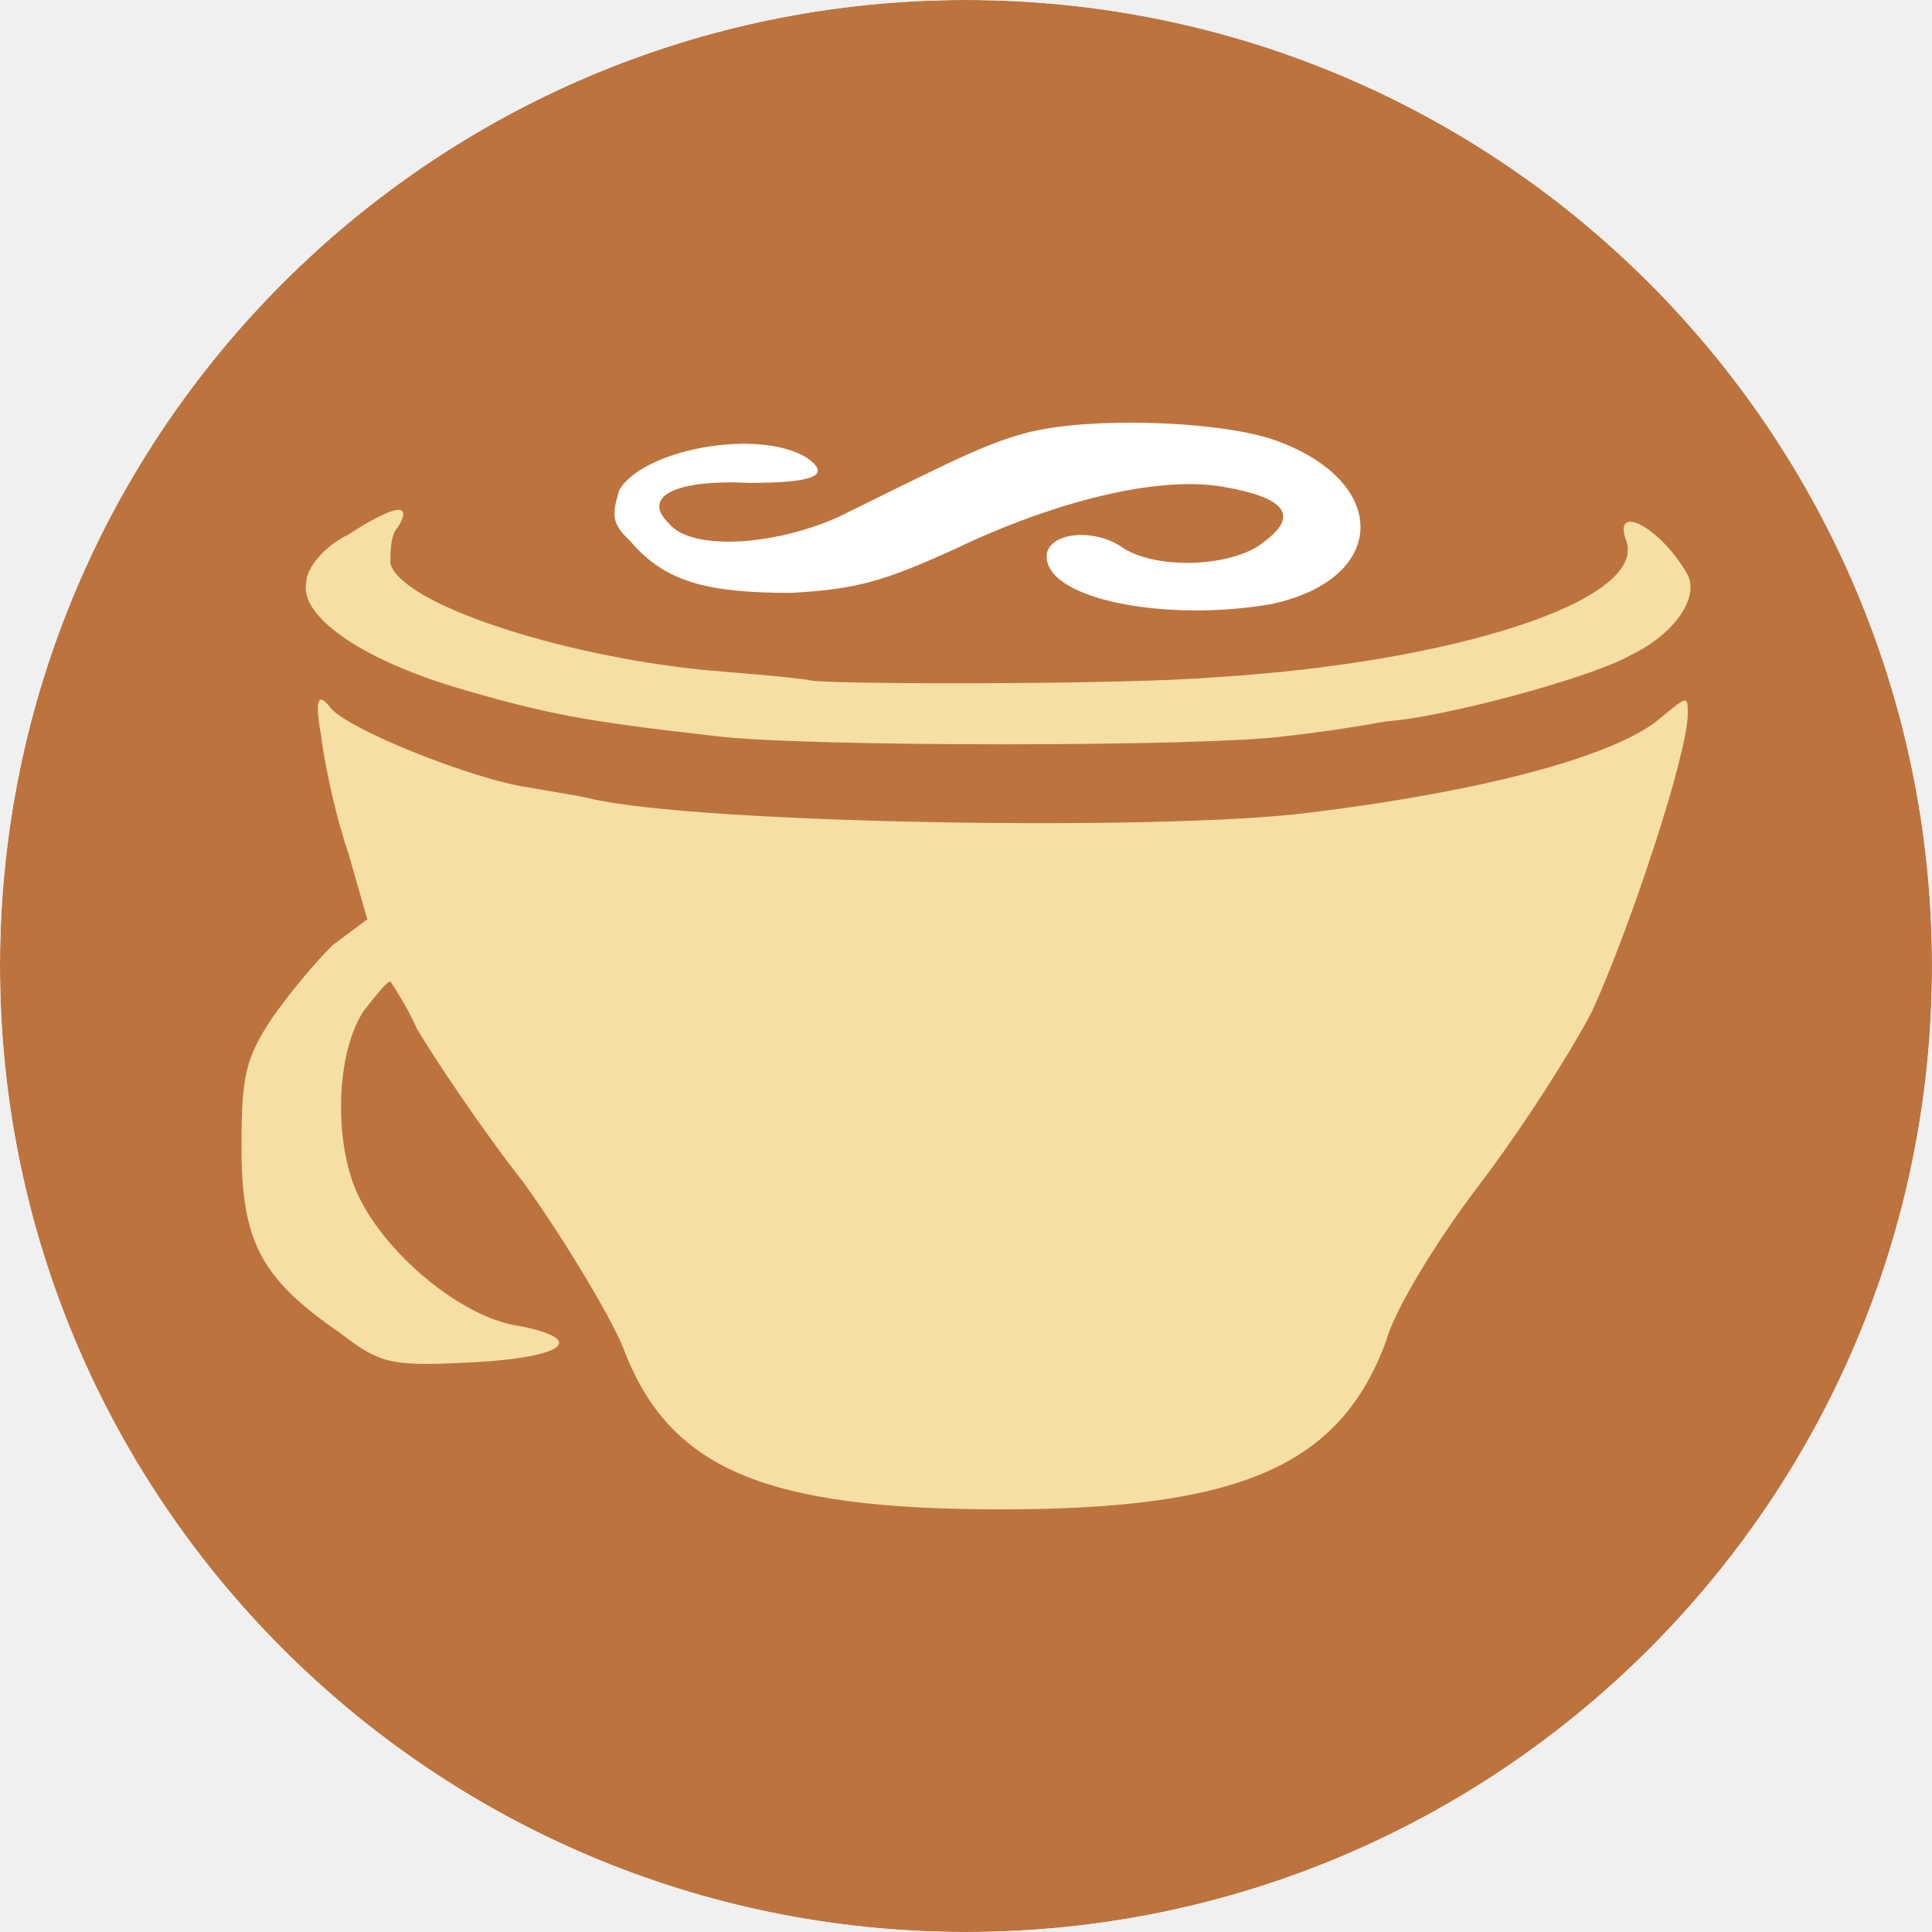
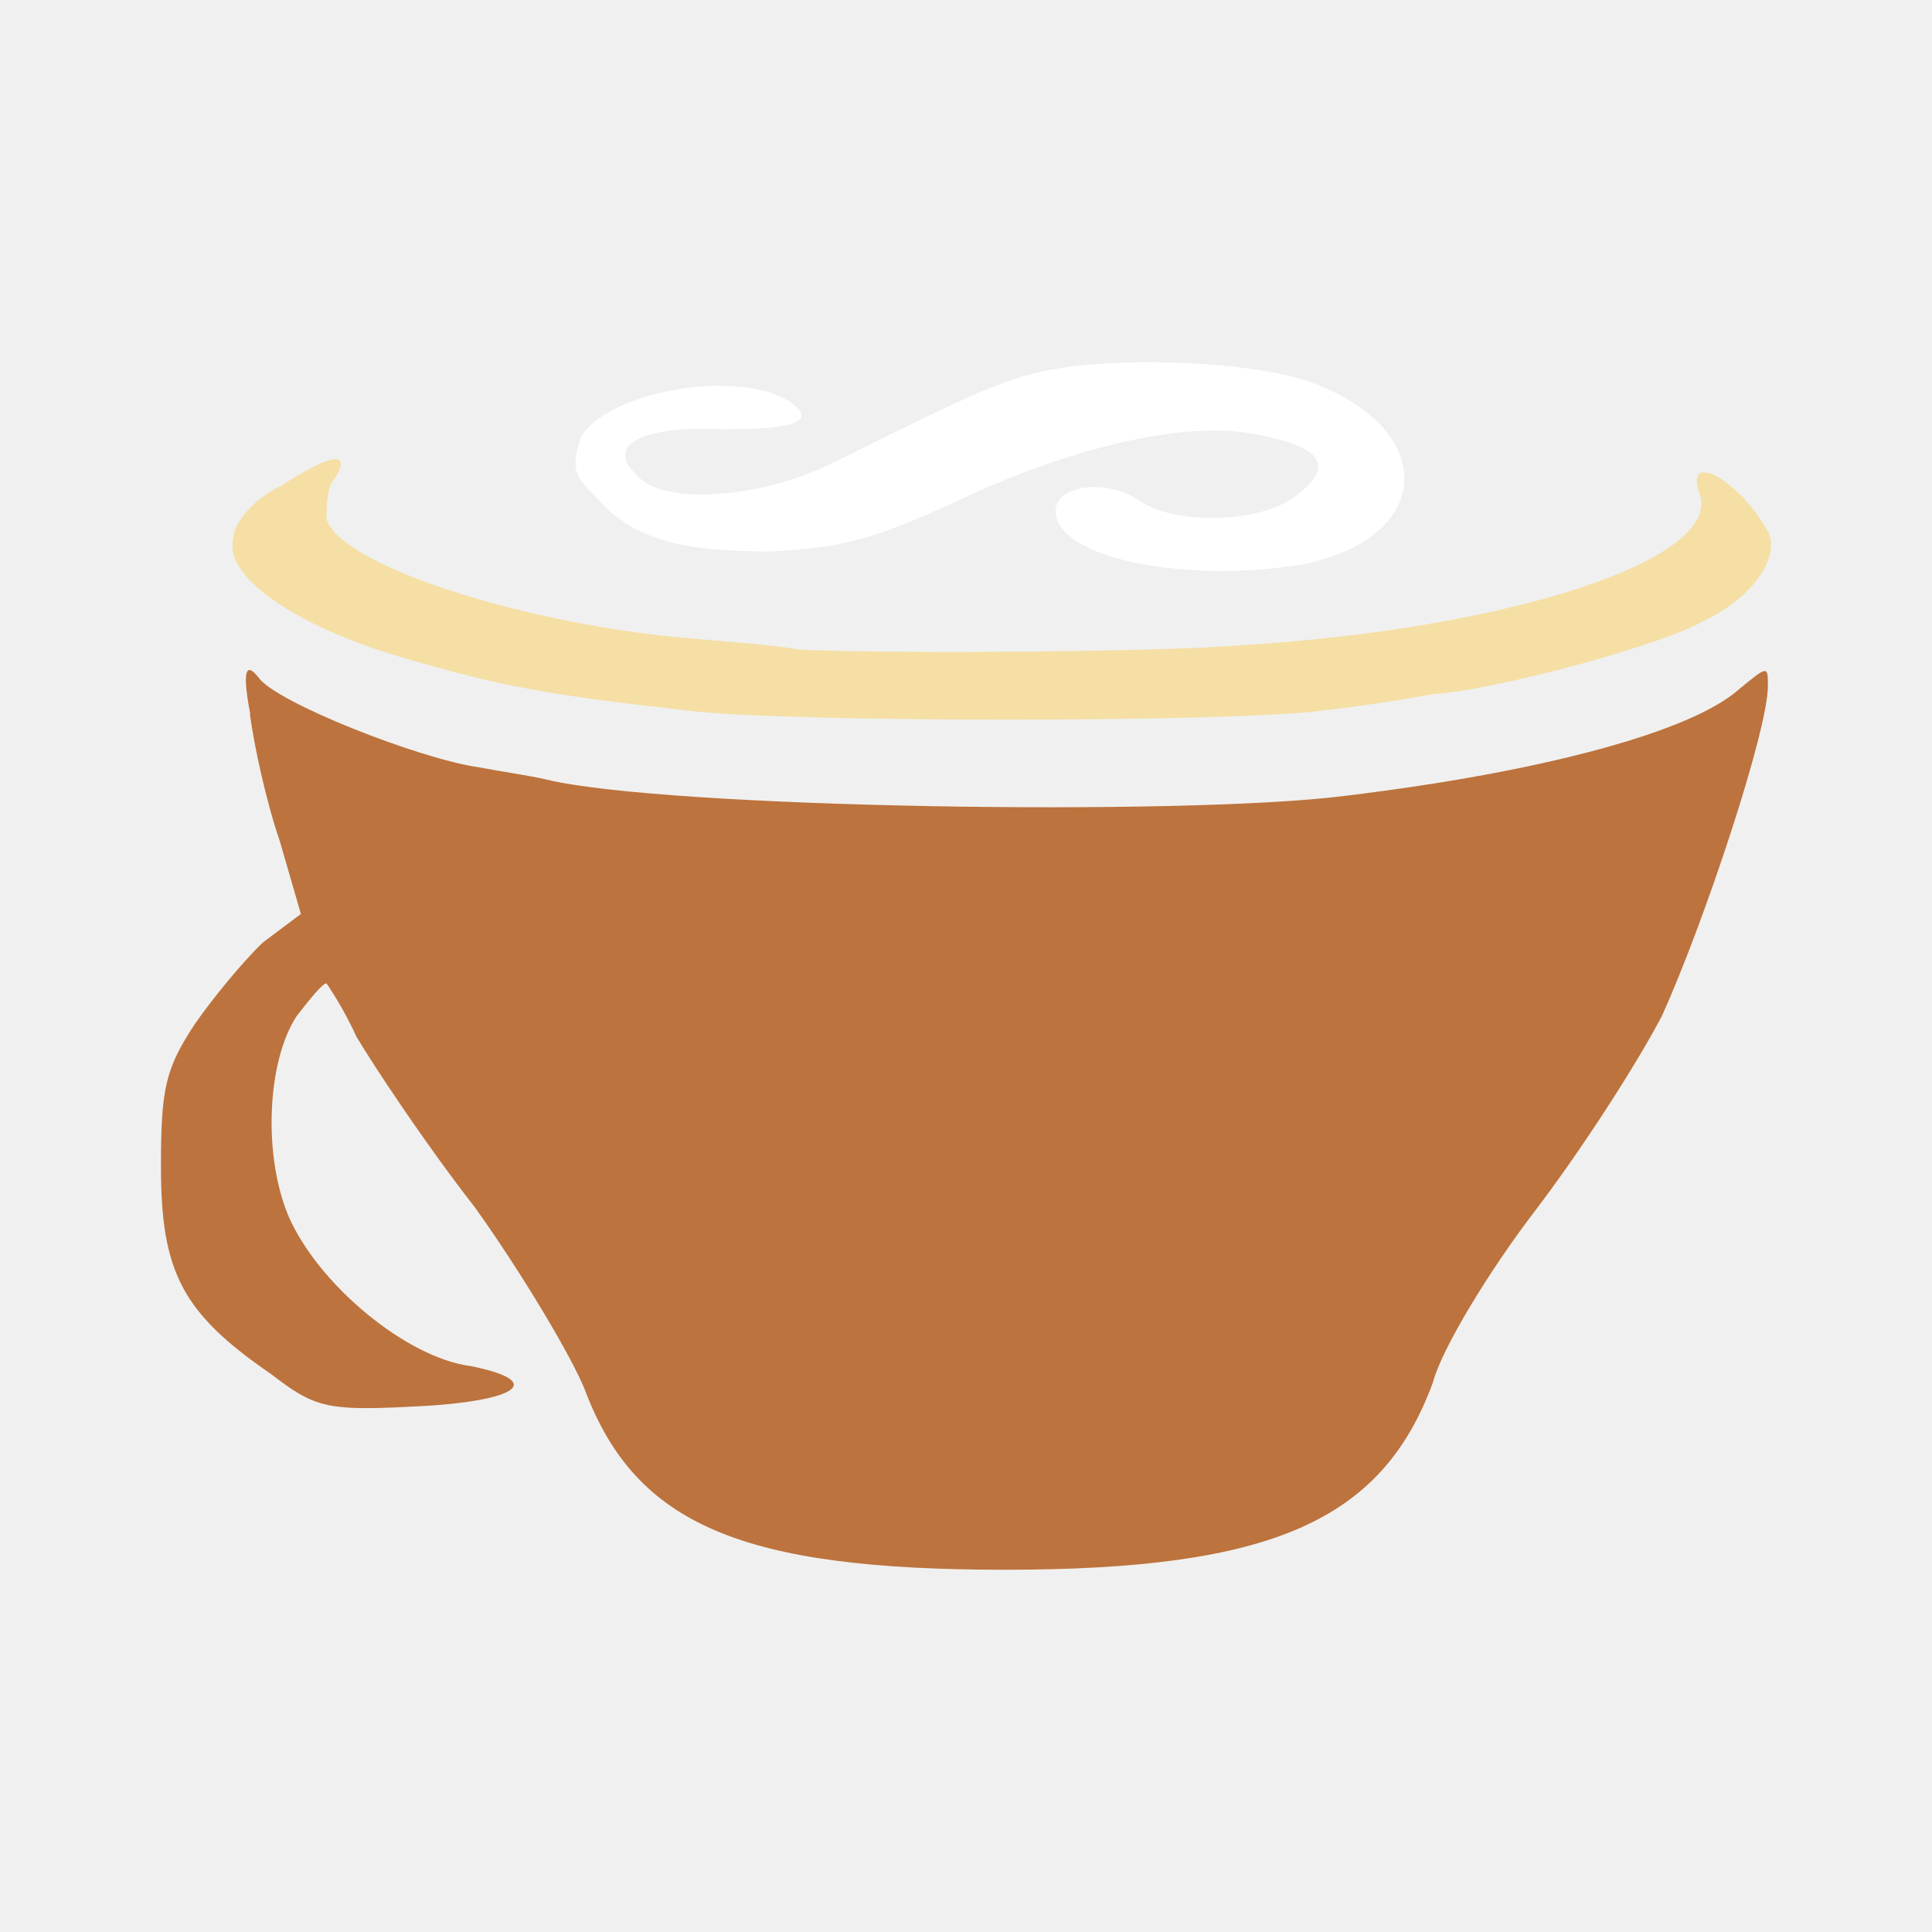
<svg xmlns="http://www.w3.org/2000/svg" width="16" height="16" viewBox="0 0 16 16" fill="none">
  <g id="coffee">
-     <g id="Group">
-       <mask id="mask0" mask-type="alpha" maskUnits="userSpaceOnUse" x="0" y="0" width="16" height="16">
-         <circle id="Ellipse" cx="8" cy="8" r="8" fill="#212431" />
-       </mask>
-       <g mask="url(#mask0)">
-         <circle id="Ellipse_2" cx="8" cy="8" r="8" fill="#BD733D" />
-       </g>
-     </g>
    <g id="Group 2">
-       <path id="Shape" fill-rule="evenodd" clip-rule="evenodd" d="M2.887 4.425C3.266 4.182 3.424 4.152 3.297 4.364C3.233 4.425 3.233 4.576 3.233 4.668C3.329 5.002 4.624 5.426 5.825 5.548C6.173 5.578 6.583 5.609 6.741 5.639C7.089 5.669 9.332 5.669 10.058 5.609C12.049 5.487 13.628 4.972 13.47 4.486C13.344 4.152 13.754 4.365 13.976 4.759C14.071 4.942 13.881 5.245 13.502 5.427C13.185 5.61 11.954 5.943 11.479 5.974C11.322 6.004 10.943 6.065 10.658 6.095C10.026 6.187 6.613 6.187 5.918 6.095C4.843 5.974 4.528 5.913 3.801 5.701C2.979 5.458 2.473 5.094 2.537 4.821C2.537 4.7 2.695 4.517 2.885 4.427L2.887 4.425ZM2.665 6.125C2.602 5.79 2.634 5.73 2.729 5.852C2.855 6.034 3.93 6.459 4.372 6.52C4.53 6.55 4.751 6.581 4.877 6.611C5.762 6.824 9.617 6.884 10.817 6.733C12.334 6.55 13.409 6.247 13.755 5.943C13.977 5.76 13.977 5.76 13.977 5.913C13.977 6.247 13.503 7.674 13.187 8.371C12.997 8.735 12.587 9.372 12.239 9.828C11.891 10.284 11.543 10.861 11.48 11.103C11.101 12.136 10.279 12.5 8.29 12.5C6.33 12.5 5.541 12.166 5.162 11.165C5.066 10.922 4.687 10.284 4.34 9.799C3.96 9.313 3.581 8.736 3.455 8.524C3.36 8.311 3.233 8.129 3.233 8.129C3.202 8.129 3.107 8.251 3.012 8.372C2.791 8.706 2.759 9.405 2.948 9.859C3.17 10.375 3.833 10.922 4.307 10.982C4.908 11.103 4.624 11.255 3.833 11.286C3.232 11.316 3.137 11.286 2.822 11.043C2.159 10.588 2 10.284 2 9.495C2 8.918 2.031 8.766 2.253 8.432C2.379 8.25 2.601 7.977 2.758 7.825L3.042 7.613L2.885 7.066C2.79 6.793 2.695 6.367 2.663 6.125H2.665Z" fill="#F5DFA5" />
-       <path id="Path" fill-rule="evenodd" clip-rule="evenodd" d="M8.541 3.575C9.047 3.454 10.058 3.484 10.532 3.636C11.512 3.97 11.512 4.79 10.532 5.002C9.679 5.153 8.668 4.972 8.668 4.607C8.668 4.425 9.016 4.365 9.268 4.516C9.552 4.729 10.217 4.699 10.47 4.486C10.754 4.273 10.66 4.122 10.122 4.03C9.584 3.939 8.732 4.152 7.91 4.546C7.309 4.819 7.088 4.88 6.551 4.91C5.855 4.91 5.508 4.819 5.223 4.485C5.065 4.334 5.065 4.272 5.128 4.06C5.318 3.725 6.266 3.544 6.676 3.787C6.897 3.938 6.74 3.999 6.202 3.999C5.57 3.969 5.317 4.121 5.539 4.334C5.729 4.576 6.487 4.516 7.024 4.242C8.004 3.757 8.193 3.665 8.54 3.574L8.541 3.575Z" fill="white" />
+       <path id="Path" fill-rule="evenodd" clip-rule="evenodd" d="M2.073 5.916C2.002 5.545 2.038 5.478 2.143 5.613C2.284 5.816 3.478 6.287 3.969 6.355C4.144 6.389 4.39 6.423 4.53 6.457C5.513 6.693 9.797 6.76 11.13 6.592C12.815 6.389 14.009 6.052 14.395 5.714C14.641 5.511 14.641 5.511 14.641 5.681C14.641 6.052 14.114 7.637 13.764 8.412C13.552 8.817 13.096 9.525 12.71 10.031C12.323 10.537 11.937 11.178 11.867 11.448C11.446 12.595 10.533 13 8.322 13C6.145 13 5.267 12.629 4.846 11.516C4.741 11.246 4.319 10.538 3.933 9.999C3.512 9.459 3.09 8.818 2.95 8.582C2.844 8.345 2.704 8.144 2.704 8.144C2.669 8.144 2.563 8.279 2.458 8.413C2.212 8.785 2.177 9.561 2.387 10.066C2.633 10.639 3.37 11.246 3.897 11.313C4.564 11.448 4.248 11.617 3.37 11.651C2.703 11.684 2.597 11.651 2.247 11.381C1.51 10.875 1.333 10.538 1.333 9.661C1.333 9.02 1.368 8.852 1.614 8.48C1.755 8.277 2.001 7.974 2.176 7.806L2.492 7.569L2.316 6.962C2.211 6.659 2.105 6.186 2.07 5.916H2.073Z" fill="#BD733D" />
+       <path id="Path_2" fill-rule="evenodd" clip-rule="evenodd" d="M2.319 4.028C2.74 3.758 2.915 3.724 2.775 3.96C2.704 4.028 2.704 4.196 2.704 4.297C2.809 4.669 4.248 5.14 5.583 5.275C5.97 5.309 6.426 5.343 6.601 5.377C6.987 5.41 9.48 5.41 10.287 5.343C12.499 5.208 14.253 4.635 14.078 4.096C13.938 3.724 14.394 3.961 14.64 4.399C14.745 4.602 14.534 4.938 14.113 5.141C13.761 5.344 12.393 5.714 11.866 5.749C11.691 5.782 11.27 5.85 10.953 5.884C10.251 5.985 6.459 5.985 5.686 5.884C4.492 5.749 4.142 5.681 3.334 5.446C2.421 5.176 1.859 4.771 1.93 4.468C1.93 4.333 2.105 4.13 2.316 4.03L2.319 4.028Z" fill="#F5DFA5" />
+       <path id="Path_3" fill-rule="evenodd" clip-rule="evenodd" d="M8.602 3.083C9.163 2.948 10.287 2.982 10.813 3.151C11.902 3.523 11.902 4.433 10.813 4.669C9.865 4.837 8.742 4.635 8.742 4.23C8.742 4.028 9.128 3.961 9.409 4.129C9.725 4.365 10.463 4.332 10.744 4.096C11.059 3.859 10.955 3.691 10.357 3.589C9.76 3.488 8.813 3.724 7.899 4.162C7.232 4.466 6.986 4.534 6.39 4.567C5.617 4.567 5.231 4.466 4.915 4.094C4.739 3.926 4.739 3.858 4.809 3.622C5.02 3.251 6.073 3.049 6.529 3.319C6.775 3.487 6.6 3.555 6.002 3.555C5.3 3.521 5.019 3.69 5.265 3.926C5.476 4.196 6.319 4.129 6.915 3.825C8.004 3.285 8.214 3.184 8.6 3.082L8.602 3.083Z" fill="white" />
    </g>
  </g>
</svg>
